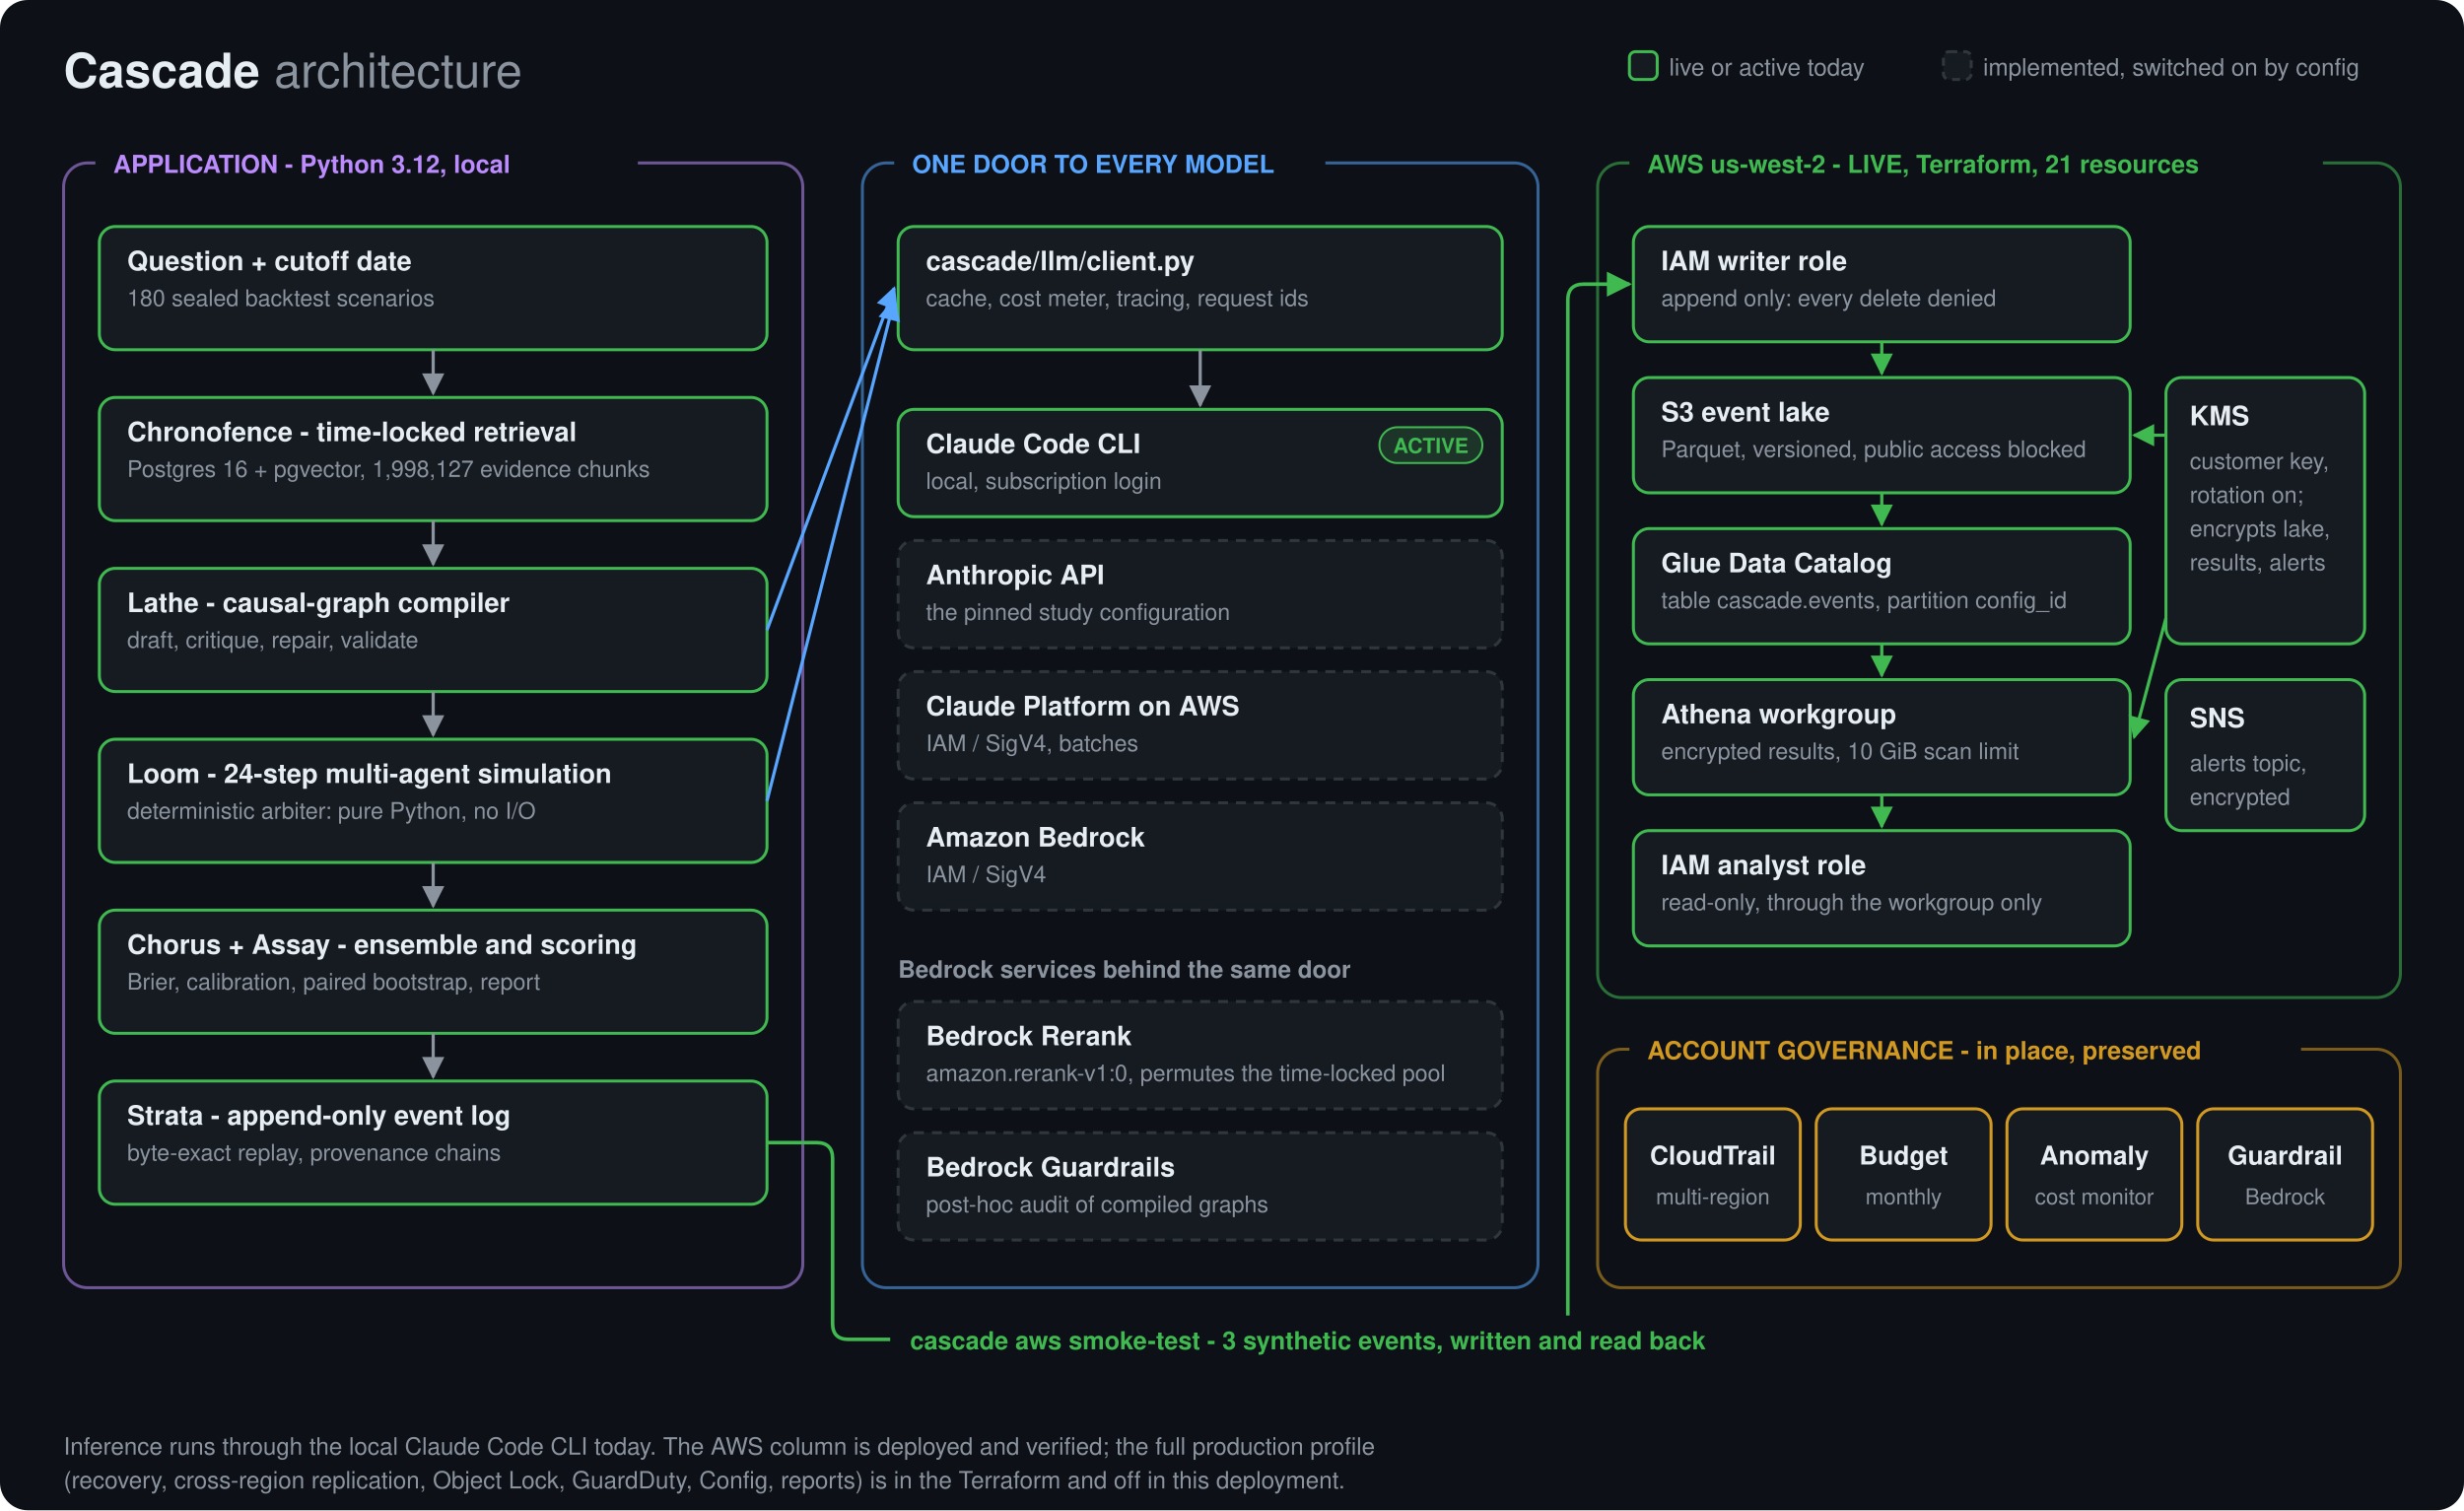
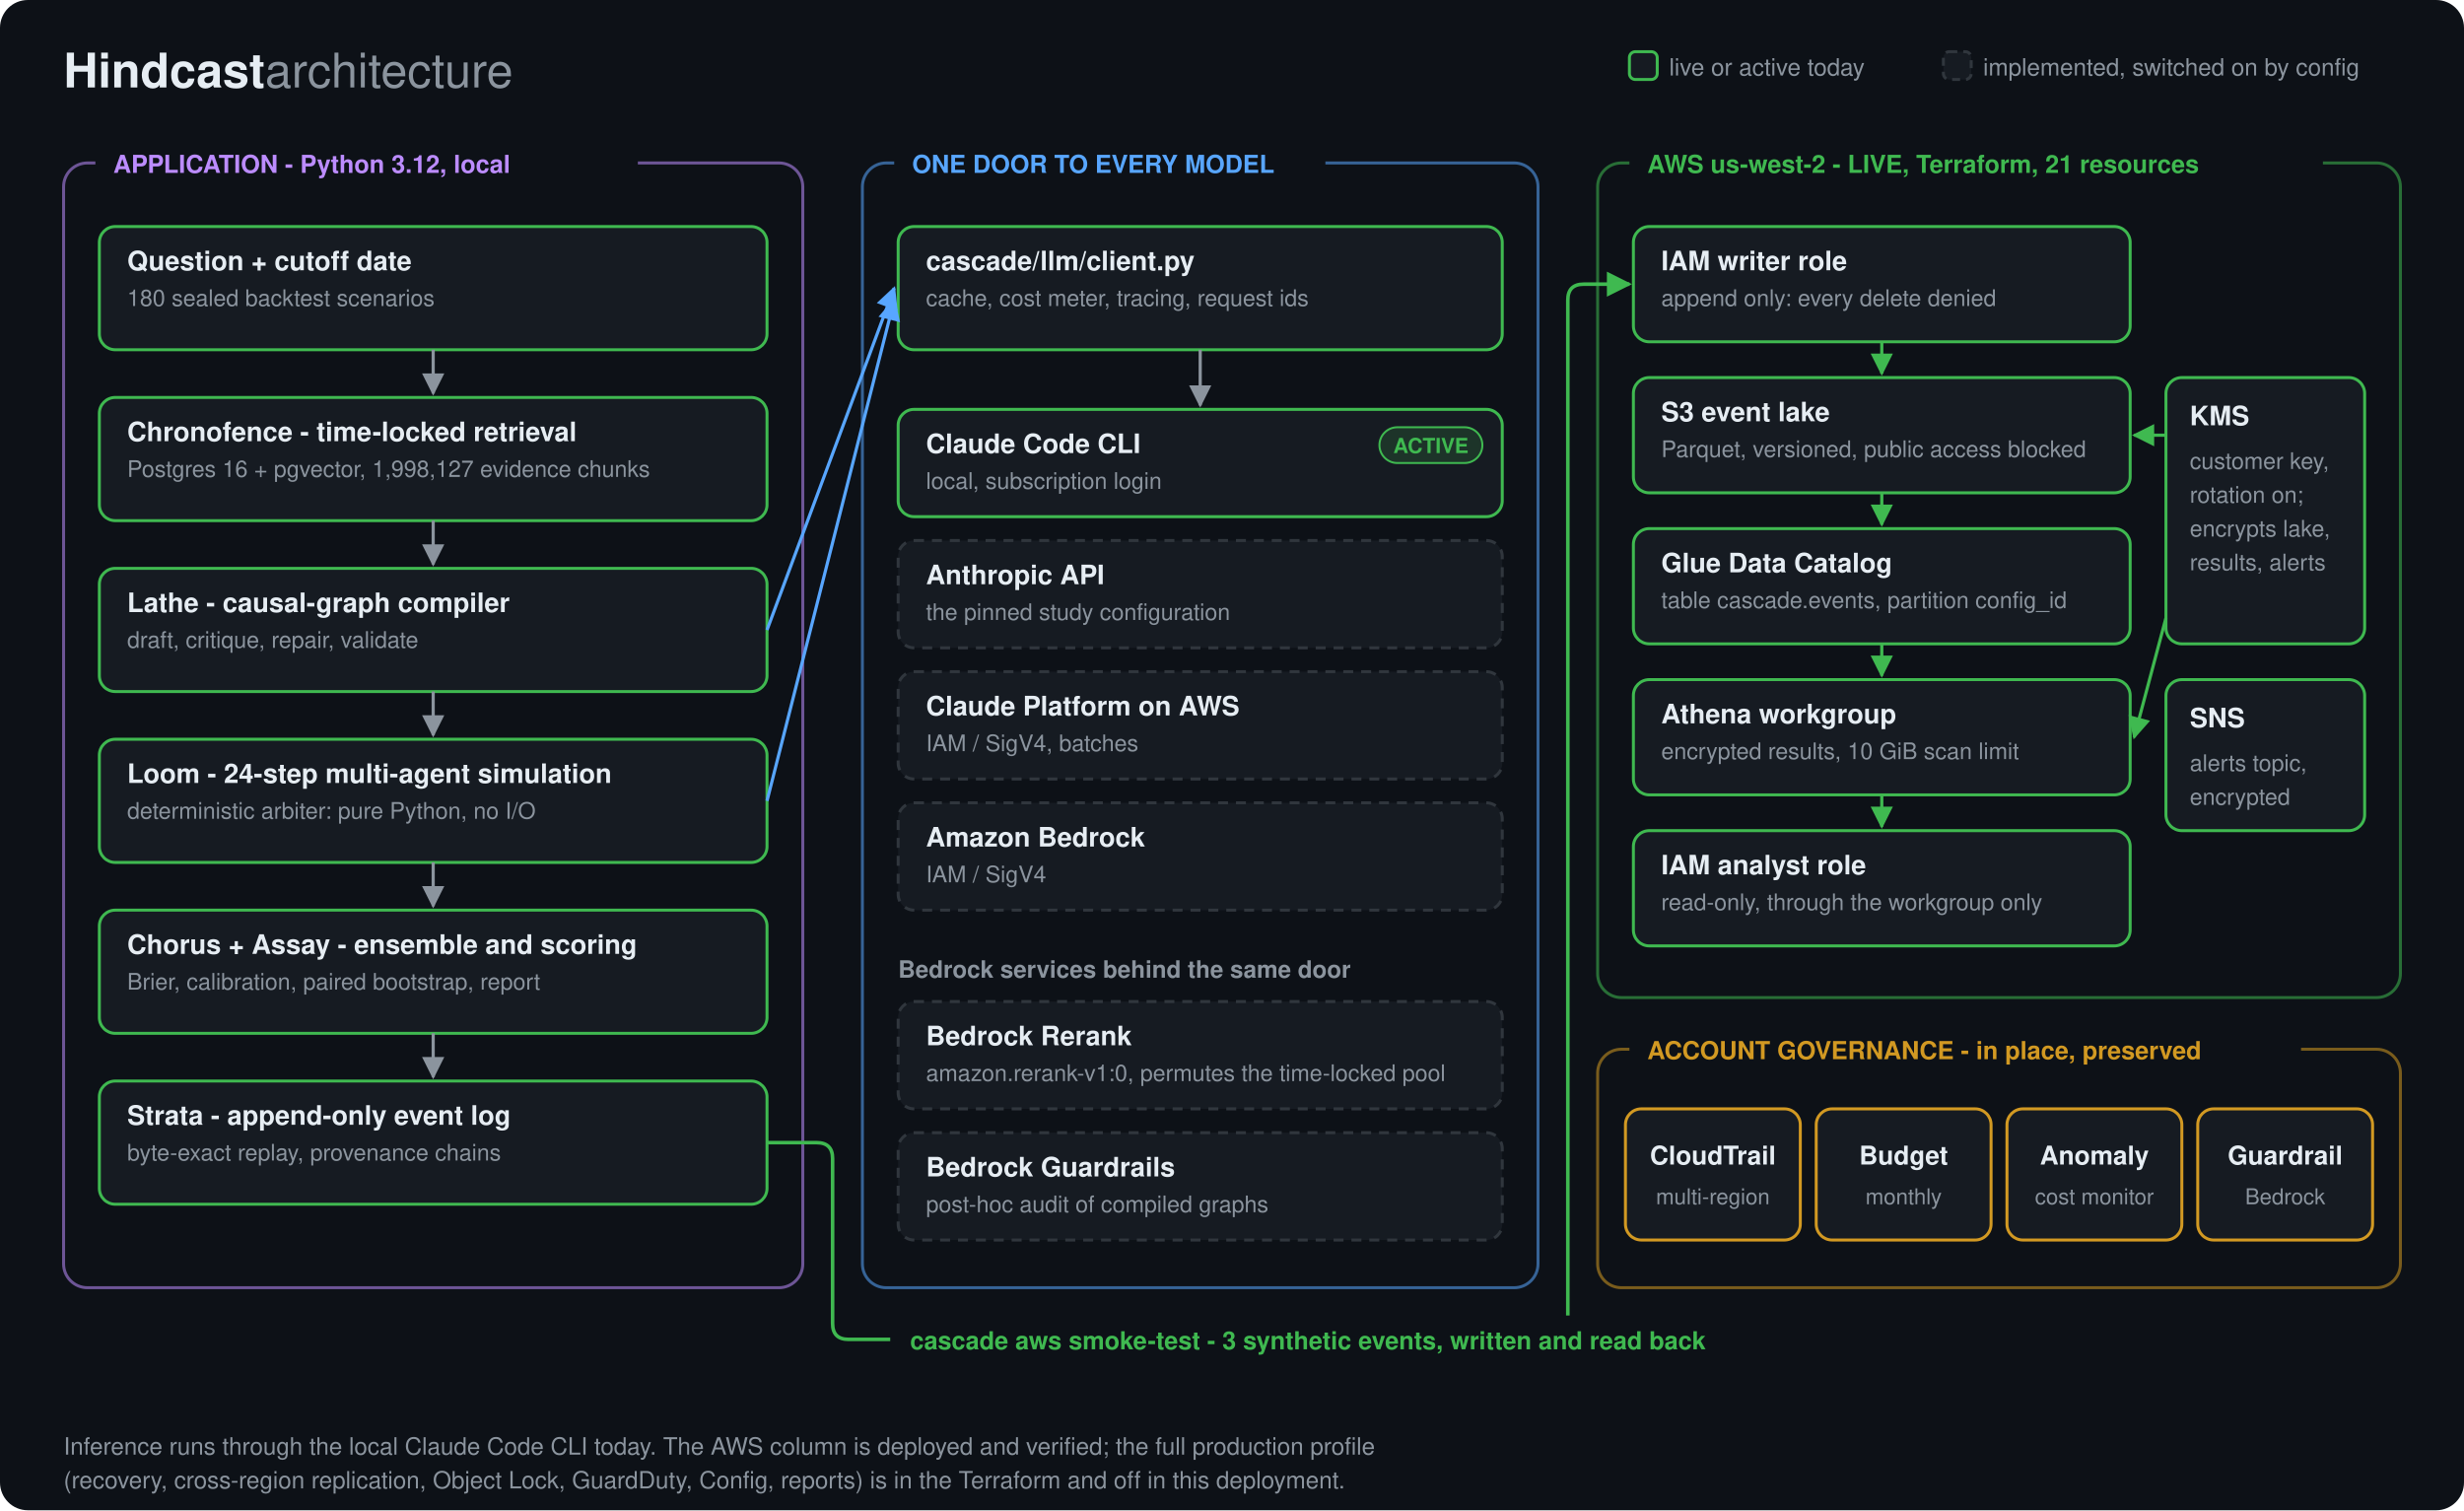
- <svg xmlns="http://www.w3.org/2000/svg" width="1240" height="760" viewBox="0 0 1240 760" role="img" aria-label="Cascade architecture">
+ <svg xmlns="http://www.w3.org/2000/svg" width="1240" height="760" viewBox="0 0 1240 760" role="img" aria-label="Hindcast architecture">
  <defs>
    <marker id="a-8b949e" viewBox="0 0 10 10" refX="9" refY="5" markerWidth="7" markerHeight="7" orient="auto-start-reverse">
      <path d="M0,0 L10,5 L0,10 z" fill="#8b949e" />
    </marker>
    <marker id="a-3fb950" viewBox="0 0 10 10" refX="9" refY="5" markerWidth="7" markerHeight="7" orient="auto-start-reverse">
      <path d="M0,0 L10,5 L0,10 z" fill="#3fb950" />
    </marker>
    <marker id="a-58a6ff" viewBox="0 0 10 10" refX="9" refY="5" markerWidth="7" markerHeight="7" orient="auto-start-reverse">
      <path d="M0,0 L10,5 L0,10 z" fill="#58a6ff" />
    </marker>
  </defs>
  <rect width="1240" height="760" rx="14" fill="#0d1117" />
-   <text x="32" y="44" font-family="-apple-system,BlinkMacSystemFont,'Segoe UI',Helvetica,Arial,sans-serif" font-size="24" fill="#e6edf3" font-weight="700" text-anchor="start">Cascade</text>
-   <text x="138" y="44" font-family="-apple-system,BlinkMacSystemFont,'Segoe UI',Helvetica,Arial,sans-serif" font-size="24" fill="#8b949e" font-weight="400" text-anchor="start">architecture</text>
+   <text x="32" y="44" font-family="-apple-system,BlinkMacSystemFont,'Segoe UI',Helvetica,Arial,sans-serif" font-size="24" fill="#e6edf3" font-weight="700" text-anchor="start">Hindcast<tspan fill="#8b949e" font-weight="400"> architecture</tspan>
+   </text>
  <rect x="820" y="26" width="14" height="14" rx="3" fill="#161b22" stroke="#3fb950" stroke-width="1.5" />
  <text x="840" y="38" font-family="-apple-system,BlinkMacSystemFont,'Segoe UI',Helvetica,Arial,sans-serif" font-size="12" fill="#8b949e" font-weight="400" text-anchor="start">live or active today</text>
  <rect x="978" y="26" width="14" height="14" rx="3" fill="#161b22" stroke="#30363d" stroke-width="1.5" stroke-dasharray="4 3" />
  <text x="998" y="38" font-family="-apple-system,BlinkMacSystemFont,'Segoe UI',Helvetica,Arial,sans-serif" font-size="12" fill="#8b949e" font-weight="400" text-anchor="start">implemented, switched on by config</text>
  <rect x="32" y="82" width="372" height="566" rx="12" fill="none" stroke="#bc8cff" stroke-opacity="0.55" stroke-width="1.5" />
  <rect x="48" y="71" width="273" height="22" rx="6" fill="#0d1117" />
  <text x="57" y="87" font-family="-apple-system,BlinkMacSystemFont,'Segoe UI',Helvetica,Arial,sans-serif" font-size="12.5" fill="#bc8cff" font-weight="700" text-anchor="start">APPLICATION  -  Python 3.12, local</text>
  <rect x="50" y="114" width="336" height="62" rx="8" fill="#161b22" stroke="#3fb950" stroke-width="1.5" />
  <text x="64" y="136" font-family="-apple-system,BlinkMacSystemFont,'Segoe UI',Helvetica,Arial,sans-serif" font-size="13.5" fill="#e6edf3" font-weight="600" text-anchor="start">Question + cutoff date</text>
  <text x="64" y="154" font-family="-apple-system,BlinkMacSystemFont,'Segoe UI',Helvetica,Arial,sans-serif" font-size="11.5" fill="#8b949e" font-weight="400" text-anchor="start">180 sealed backtest scenarios</text>
  <rect x="50" y="200" width="336" height="62" rx="8" fill="#161b22" stroke="#3fb950" stroke-width="1.5" />
  <text x="64" y="222" font-family="-apple-system,BlinkMacSystemFont,'Segoe UI',Helvetica,Arial,sans-serif" font-size="13.5" fill="#e6edf3" font-weight="600" text-anchor="start">Chronofence  -  time-locked retrieval</text>
  <text x="64" y="240" font-family="-apple-system,BlinkMacSystemFont,'Segoe UI',Helvetica,Arial,sans-serif" font-size="11.5" fill="#8b949e" font-weight="400" text-anchor="start">Postgres 16 + pgvector, 1,998,127 evidence chunks</text>
  <rect x="50" y="286" width="336" height="62" rx="8" fill="#161b22" stroke="#3fb950" stroke-width="1.5" />
  <text x="64" y="308" font-family="-apple-system,BlinkMacSystemFont,'Segoe UI',Helvetica,Arial,sans-serif" font-size="13.5" fill="#e6edf3" font-weight="600" text-anchor="start">Lathe  -  causal-graph compiler</text>
  <text x="64" y="326" font-family="-apple-system,BlinkMacSystemFont,'Segoe UI',Helvetica,Arial,sans-serif" font-size="11.5" fill="#8b949e" font-weight="400" text-anchor="start">draft, critique, repair, validate</text>
  <rect x="50" y="372" width="336" height="62" rx="8" fill="#161b22" stroke="#3fb950" stroke-width="1.5" />
  <text x="64" y="394" font-family="-apple-system,BlinkMacSystemFont,'Segoe UI',Helvetica,Arial,sans-serif" font-size="13.5" fill="#e6edf3" font-weight="600" text-anchor="start">Loom  -  24-step multi-agent simulation</text>
  <text x="64" y="412" font-family="-apple-system,BlinkMacSystemFont,'Segoe UI',Helvetica,Arial,sans-serif" font-size="11.5" fill="#8b949e" font-weight="400" text-anchor="start">deterministic arbiter: pure Python, no I/O</text>
  <rect x="50" y="458" width="336" height="62" rx="8" fill="#161b22" stroke="#3fb950" stroke-width="1.5" />
  <text x="64" y="480" font-family="-apple-system,BlinkMacSystemFont,'Segoe UI',Helvetica,Arial,sans-serif" font-size="13.5" fill="#e6edf3" font-weight="600" text-anchor="start">Chorus + Assay  -  ensemble and scoring</text>
  <text x="64" y="498" font-family="-apple-system,BlinkMacSystemFont,'Segoe UI',Helvetica,Arial,sans-serif" font-size="11.5" fill="#8b949e" font-weight="400" text-anchor="start">Brier, calibration, paired bootstrap, report</text>
  <rect x="50" y="544" width="336" height="62" rx="8" fill="#161b22" stroke="#3fb950" stroke-width="1.5" />
  <text x="64" y="566" font-family="-apple-system,BlinkMacSystemFont,'Segoe UI',Helvetica,Arial,sans-serif" font-size="13.5" fill="#e6edf3" font-weight="600" text-anchor="start">Strata  -  append-only event log</text>
  <text x="64" y="584" font-family="-apple-system,BlinkMacSystemFont,'Segoe UI',Helvetica,Arial,sans-serif" font-size="11.5" fill="#8b949e" font-weight="400" text-anchor="start">byte-exact replay, provenance chains</text>
  <line x1="218.0" y1="176" x2="218.0" y2="198" stroke="#8b949e" stroke-width="1.6" marker-end="url(#a-8b949e)" />
  <line x1="218.0" y1="262" x2="218.0" y2="284" stroke="#8b949e" stroke-width="1.6" marker-end="url(#a-8b949e)" />
  <line x1="218.0" y1="348" x2="218.0" y2="370" stroke="#8b949e" stroke-width="1.6" marker-end="url(#a-8b949e)" />
  <line x1="218.0" y1="434" x2="218.0" y2="456" stroke="#8b949e" stroke-width="1.6" marker-end="url(#a-8b949e)" />
  <line x1="218.0" y1="520" x2="218.0" y2="542" stroke="#8b949e" stroke-width="1.6" marker-end="url(#a-8b949e)" />
  <rect x="434" y="82" width="340" height="566" rx="12" fill="none" stroke="#58a6ff" stroke-opacity="0.55" stroke-width="1.5" />
  <rect x="450" y="71" width="217" height="22" rx="6" fill="#0d1117" />
  <text x="459" y="87" font-family="-apple-system,BlinkMacSystemFont,'Segoe UI',Helvetica,Arial,sans-serif" font-size="12.5" fill="#58a6ff" font-weight="700" text-anchor="start">ONE DOOR TO EVERY MODEL</text>
  <rect x="452" y="114" width="304" height="62" rx="8" fill="#161b22" stroke="#3fb950" stroke-width="1.5" />
  <text x="466" y="136" font-family="-apple-system,BlinkMacSystemFont,'Segoe UI',Helvetica,Arial,sans-serif" font-size="13.5" fill="#e6edf3" font-weight="600" text-anchor="start">cascade/llm/client.py</text>
  <text x="466" y="154" font-family="-apple-system,BlinkMacSystemFont,'Segoe UI',Helvetica,Arial,sans-serif" font-size="11.5" fill="#8b949e" font-weight="400" text-anchor="start">cache, cost meter, tracing, request ids</text>
  <rect x="452" y="206" width="304" height="54" rx="8" fill="#161b22" stroke="#3fb950" stroke-width="1.5" />
  <text x="466" y="228" font-family="-apple-system,BlinkMacSystemFont,'Segoe UI',Helvetica,Arial,sans-serif" font-size="13.5" fill="#e6edf3" font-weight="600" text-anchor="start">Claude Code CLI</text>
  <text x="466" y="246" font-family="-apple-system,BlinkMacSystemFont,'Segoe UI',Helvetica,Arial,sans-serif" font-size="11.5" fill="#8b949e" font-weight="400" text-anchor="start">local, subscription login</text>
  <rect x="694.2" y="215" width="51.8" height="18" rx="9" fill="#3fb950" fill-opacity="0.16" stroke="#3fb950" stroke-width="1" />
  <text x="720.1" y="228" font-family="-apple-system,BlinkMacSystemFont,'Segoe UI',Helvetica,Arial,sans-serif" font-size="10.5" fill="#3fb950" font-weight="600" text-anchor="middle">ACTIVE</text>
  <rect x="452" y="272" width="304" height="54" rx="8" fill="#161b22" stroke="#30363d" stroke-width="1.5" stroke-dasharray="5 4" />
  <text x="466" y="294" font-family="-apple-system,BlinkMacSystemFont,'Segoe UI',Helvetica,Arial,sans-serif" font-size="13.5" fill="#e6edf3" font-weight="600" text-anchor="start">Anthropic API</text>
  <text x="466" y="312" font-family="-apple-system,BlinkMacSystemFont,'Segoe UI',Helvetica,Arial,sans-serif" font-size="11.5" fill="#8b949e" font-weight="400" text-anchor="start">the pinned study configuration</text>
  <rect x="452" y="338" width="304" height="54" rx="8" fill="#161b22" stroke="#30363d" stroke-width="1.5" stroke-dasharray="5 4" />
  <text x="466" y="360" font-family="-apple-system,BlinkMacSystemFont,'Segoe UI',Helvetica,Arial,sans-serif" font-size="13.5" fill="#e6edf3" font-weight="600" text-anchor="start">Claude Platform on AWS</text>
  <text x="466" y="378" font-family="-apple-system,BlinkMacSystemFont,'Segoe UI',Helvetica,Arial,sans-serif" font-size="11.5" fill="#8b949e" font-weight="400" text-anchor="start">IAM / SigV4, batches</text>
  <rect x="452" y="404" width="304" height="54" rx="8" fill="#161b22" stroke="#30363d" stroke-width="1.5" stroke-dasharray="5 4" />
  <text x="466" y="426" font-family="-apple-system,BlinkMacSystemFont,'Segoe UI',Helvetica,Arial,sans-serif" font-size="13.5" fill="#e6edf3" font-weight="600" text-anchor="start">Amazon Bedrock</text>
  <text x="466" y="444" font-family="-apple-system,BlinkMacSystemFont,'Segoe UI',Helvetica,Arial,sans-serif" font-size="11.5" fill="#8b949e" font-weight="400" text-anchor="start">IAM / SigV4</text>
  <line x1="604.0" y1="176" x2="604.0" y2="204" stroke="#8b949e" stroke-width="1.6" marker-end="url(#a-8b949e)" />
  <text x="452" y="492" font-family="-apple-system,BlinkMacSystemFont,'Segoe UI',Helvetica,Arial,sans-serif" font-size="12" fill="#8b949e" font-weight="600" text-anchor="start">Bedrock services behind the same door</text>
  <rect x="452" y="504" width="304" height="54" rx="8" fill="#161b22" stroke="#30363d" stroke-width="1.5" stroke-dasharray="5 4" />
  <text x="466" y="526" font-family="-apple-system,BlinkMacSystemFont,'Segoe UI',Helvetica,Arial,sans-serif" font-size="13.5" fill="#e6edf3" font-weight="600" text-anchor="start">Bedrock Rerank</text>
  <text x="466" y="544" font-family="-apple-system,BlinkMacSystemFont,'Segoe UI',Helvetica,Arial,sans-serif" font-size="11.5" fill="#8b949e" font-weight="400" text-anchor="start">amazon.rerank-v1:0, permutes the time-locked pool</text>
  <rect x="452" y="570" width="304" height="54" rx="8" fill="#161b22" stroke="#30363d" stroke-width="1.5" stroke-dasharray="5 4" />
  <text x="466" y="592" font-family="-apple-system,BlinkMacSystemFont,'Segoe UI',Helvetica,Arial,sans-serif" font-size="13.5" fill="#e6edf3" font-weight="600" text-anchor="start">Bedrock Guardrails</text>
  <text x="466" y="610" font-family="-apple-system,BlinkMacSystemFont,'Segoe UI',Helvetica,Arial,sans-serif" font-size="11.5" fill="#8b949e" font-weight="400" text-anchor="start">post-hoc audit of compiled graphs</text>
  <line x1="386" y1="317" x2="450" y2="145" stroke="#58a6ff" stroke-width="1.6" marker-end="url(#a-58a6ff)" />
  <line x1="386" y1="403" x2="450" y2="151" stroke="#58a6ff" stroke-width="1.6" marker-end="url(#a-58a6ff)" />
  <rect x="804" y="82" width="404" height="420" rx="12" fill="none" stroke="#3fb950" stroke-opacity="0.55" stroke-width="1.5" />
  <rect x="820" y="71" width="349" height="22" rx="6" fill="#0d1117" />
  <text x="829" y="87" font-family="-apple-system,BlinkMacSystemFont,'Segoe UI',Helvetica,Arial,sans-serif" font-size="12.5" fill="#3fb950" font-weight="700" text-anchor="start">AWS us-west-2  -  LIVE, Terraform, 21 resources</text>
  <rect x="822" y="114" width="250" height="58" rx="8" fill="#161b22" stroke="#3fb950" stroke-width="1.5" />
  <text x="836" y="136" font-family="-apple-system,BlinkMacSystemFont,'Segoe UI',Helvetica,Arial,sans-serif" font-size="13.5" fill="#e6edf3" font-weight="600" text-anchor="start">IAM  writer role</text>
  <text x="836" y="154" font-family="-apple-system,BlinkMacSystemFont,'Segoe UI',Helvetica,Arial,sans-serif" font-size="11.5" fill="#8b949e" font-weight="400" text-anchor="start">append only: every delete denied</text>
  <rect x="822" y="190" width="250" height="58" rx="8" fill="#161b22" stroke="#3fb950" stroke-width="1.5" />
  <text x="836" y="212" font-family="-apple-system,BlinkMacSystemFont,'Segoe UI',Helvetica,Arial,sans-serif" font-size="13.5" fill="#e6edf3" font-weight="600" text-anchor="start">S3 event lake</text>
  <text x="836" y="230" font-family="-apple-system,BlinkMacSystemFont,'Segoe UI',Helvetica,Arial,sans-serif" font-size="11.5" fill="#8b949e" font-weight="400" text-anchor="start">Parquet, versioned, public access blocked</text>
  <rect x="822" y="266" width="250" height="58" rx="8" fill="#161b22" stroke="#3fb950" stroke-width="1.5" />
  <text x="836" y="288" font-family="-apple-system,BlinkMacSystemFont,'Segoe UI',Helvetica,Arial,sans-serif" font-size="13.5" fill="#e6edf3" font-weight="600" text-anchor="start">Glue Data Catalog</text>
  <text x="836" y="306" font-family="-apple-system,BlinkMacSystemFont,'Segoe UI',Helvetica,Arial,sans-serif" font-size="11.5" fill="#8b949e" font-weight="400" text-anchor="start">table cascade.events, partition config_id</text>
  <rect x="822" y="342" width="250" height="58" rx="8" fill="#161b22" stroke="#3fb950" stroke-width="1.5" />
  <text x="836" y="364" font-family="-apple-system,BlinkMacSystemFont,'Segoe UI',Helvetica,Arial,sans-serif" font-size="13.5" fill="#e6edf3" font-weight="600" text-anchor="start">Athena workgroup</text>
  <text x="836" y="382" font-family="-apple-system,BlinkMacSystemFont,'Segoe UI',Helvetica,Arial,sans-serif" font-size="11.5" fill="#8b949e" font-weight="400" text-anchor="start">encrypted results, 10 GiB scan limit</text>
  <rect x="822" y="418" width="250" height="58" rx="8" fill="#161b22" stroke="#3fb950" stroke-width="1.5" />
  <text x="836" y="440" font-family="-apple-system,BlinkMacSystemFont,'Segoe UI',Helvetica,Arial,sans-serif" font-size="13.5" fill="#e6edf3" font-weight="600" text-anchor="start">IAM  analyst role</text>
  <text x="836" y="458" font-family="-apple-system,BlinkMacSystemFont,'Segoe UI',Helvetica,Arial,sans-serif" font-size="11.5" fill="#8b949e" font-weight="400" text-anchor="start">read-only, through the workgroup only</text>
  <line x1="947" y1="172" x2="947" y2="188" stroke="#3fb950" stroke-width="1.6" marker-end="url(#a-3fb950)" />
  <line x1="947" y1="248" x2="947" y2="264" stroke="#3fb950" stroke-width="1.6" marker-end="url(#a-3fb950)" />
  <line x1="947" y1="324" x2="947" y2="340" stroke="#3fb950" stroke-width="1.6" marker-end="url(#a-3fb950)" />
  <line x1="947" y1="400" x2="947" y2="416" stroke="#3fb950" stroke-width="1.6" marker-end="url(#a-3fb950)" />
  <rect x="1090" y="190" width="100" height="134" rx="8" fill="#161b22" stroke="#3fb950" stroke-width="1.5" />
  <text x="1102" y="214" font-family="-apple-system,BlinkMacSystemFont,'Segoe UI',Helvetica,Arial,sans-serif" font-size="13.5" fill="#e6edf3" font-weight="600" text-anchor="start">KMS</text>
  <text x="1102" y="236" font-family="-apple-system,BlinkMacSystemFont,'Segoe UI',Helvetica,Arial,sans-serif" font-size="11.5" fill="#8b949e" font-weight="400" text-anchor="start">customer key,</text>
  <text x="1102" y="253" font-family="-apple-system,BlinkMacSystemFont,'Segoe UI',Helvetica,Arial,sans-serif" font-size="11.5" fill="#8b949e" font-weight="400" text-anchor="start">rotation on;</text>
  <text x="1102" y="270" font-family="-apple-system,BlinkMacSystemFont,'Segoe UI',Helvetica,Arial,sans-serif" font-size="11.5" fill="#8b949e" font-weight="400" text-anchor="start">encrypts lake,</text>
  <text x="1102" y="287" font-family="-apple-system,BlinkMacSystemFont,'Segoe UI',Helvetica,Arial,sans-serif" font-size="11.5" fill="#8b949e" font-weight="400" text-anchor="start">results, alerts</text>
  <line x1="1090" y1="219" x2="1074" y2="219" stroke="#3fb950" stroke-width="1.6" marker-end="url(#a-3fb950)" />
  <line x1="1090" y1="311" x2="1074" y2="371" stroke="#3fb950" stroke-width="1.6" marker-end="url(#a-3fb950)" />
  <rect x="1090" y="342" width="100" height="76" rx="8" fill="#161b22" stroke="#3fb950" stroke-width="1.5" />
  <text x="1102" y="366" font-family="-apple-system,BlinkMacSystemFont,'Segoe UI',Helvetica,Arial,sans-serif" font-size="13.5" fill="#e6edf3" font-weight="600" text-anchor="start">SNS</text>
  <text x="1102" y="388" font-family="-apple-system,BlinkMacSystemFont,'Segoe UI',Helvetica,Arial,sans-serif" font-size="11.5" fill="#8b949e" font-weight="400" text-anchor="start">alerts topic,</text>
  <text x="1102" y="405" font-family="-apple-system,BlinkMacSystemFont,'Segoe UI',Helvetica,Arial,sans-serif" font-size="11.5" fill="#8b949e" font-weight="400" text-anchor="start">encrypted</text>
  <path d="M 386 575 H 411 Q 419 575 419 583 V 666 Q 419 674 427 674 H 781 Q 789 674 789 666 V 151 Q 789 143 797 143 H 820" fill="none" stroke="#3fb950" stroke-width="1.8" marker-end="url(#a-3fb950)" />
  <rect x="448" y="662" width="469.2" height="24" rx="6" fill="#0d1117" />
  <text x="458" y="679" font-family="-apple-system,BlinkMacSystemFont,'Segoe UI',Helvetica,Arial,sans-serif" font-size="12.5" fill="#3fb950" font-weight="600" text-anchor="start">cascade aws smoke-test  -  3 synthetic events, written and read back</text>
  <rect x="804" y="528" width="404" height="120" rx="12" fill="none" stroke="#d29922" stroke-opacity="0.55" stroke-width="1.5" />
  <rect x="820" y="517" width="338" height="22" rx="6" fill="#0d1117" />
  <text x="829" y="533" font-family="-apple-system,BlinkMacSystemFont,'Segoe UI',Helvetica,Arial,sans-serif" font-size="12.5" fill="#d29922" font-weight="700" text-anchor="start">ACCOUNT GOVERNANCE  -  in place, preserved</text>
  <rect x="818" y="558" width="88" height="66" rx="8" fill="#161b22" stroke="#d29922" stroke-width="1.5" />
  <text x="862" y="586" font-family="-apple-system,BlinkMacSystemFont,'Segoe UI',Helvetica,Arial,sans-serif" font-size="13" fill="#e6edf3" font-weight="600" text-anchor="middle">CloudTrail</text>
  <text x="862" y="606" font-family="-apple-system,BlinkMacSystemFont,'Segoe UI',Helvetica,Arial,sans-serif" font-size="11" fill="#8b949e" font-weight="400" text-anchor="middle">multi-region</text>
  <rect x="914" y="558" width="88" height="66" rx="8" fill="#161b22" stroke="#d29922" stroke-width="1.5" />
  <text x="958" y="586" font-family="-apple-system,BlinkMacSystemFont,'Segoe UI',Helvetica,Arial,sans-serif" font-size="13" fill="#e6edf3" font-weight="600" text-anchor="middle">Budget</text>
  <text x="958" y="606" font-family="-apple-system,BlinkMacSystemFont,'Segoe UI',Helvetica,Arial,sans-serif" font-size="11" fill="#8b949e" font-weight="400" text-anchor="middle">monthly</text>
  <rect x="1010" y="558" width="88" height="66" rx="8" fill="#161b22" stroke="#d29922" stroke-width="1.5" />
  <text x="1054" y="586" font-family="-apple-system,BlinkMacSystemFont,'Segoe UI',Helvetica,Arial,sans-serif" font-size="13" fill="#e6edf3" font-weight="600" text-anchor="middle">Anomaly</text>
  <text x="1054" y="606" font-family="-apple-system,BlinkMacSystemFont,'Segoe UI',Helvetica,Arial,sans-serif" font-size="11" fill="#8b949e" font-weight="400" text-anchor="middle">cost monitor</text>
  <rect x="1106" y="558" width="88" height="66" rx="8" fill="#161b22" stroke="#d29922" stroke-width="1.5" />
  <text x="1150" y="586" font-family="-apple-system,BlinkMacSystemFont,'Segoe UI',Helvetica,Arial,sans-serif" font-size="13" fill="#e6edf3" font-weight="600" text-anchor="middle">Guardrail</text>
  <text x="1150" y="606" font-family="-apple-system,BlinkMacSystemFont,'Segoe UI',Helvetica,Arial,sans-serif" font-size="11" fill="#8b949e" font-weight="400" text-anchor="middle">Bedrock</text>
  <text x="32" y="732" font-family="-apple-system,BlinkMacSystemFont,'Segoe UI',Helvetica,Arial,sans-serif" font-size="12" fill="#8b949e" font-weight="400" text-anchor="start">Inference runs through the local Claude Code CLI today. The AWS column is deployed and verified; the full production profile</text>
  <text x="32" y="749" font-family="-apple-system,BlinkMacSystemFont,'Segoe UI',Helvetica,Arial,sans-serif" font-size="12" fill="#8b949e" font-weight="400" text-anchor="start">(recovery, cross-region replication, Object Lock, GuardDuty, Config, reports) is in the Terraform and off in this deployment.</text>
</svg>
